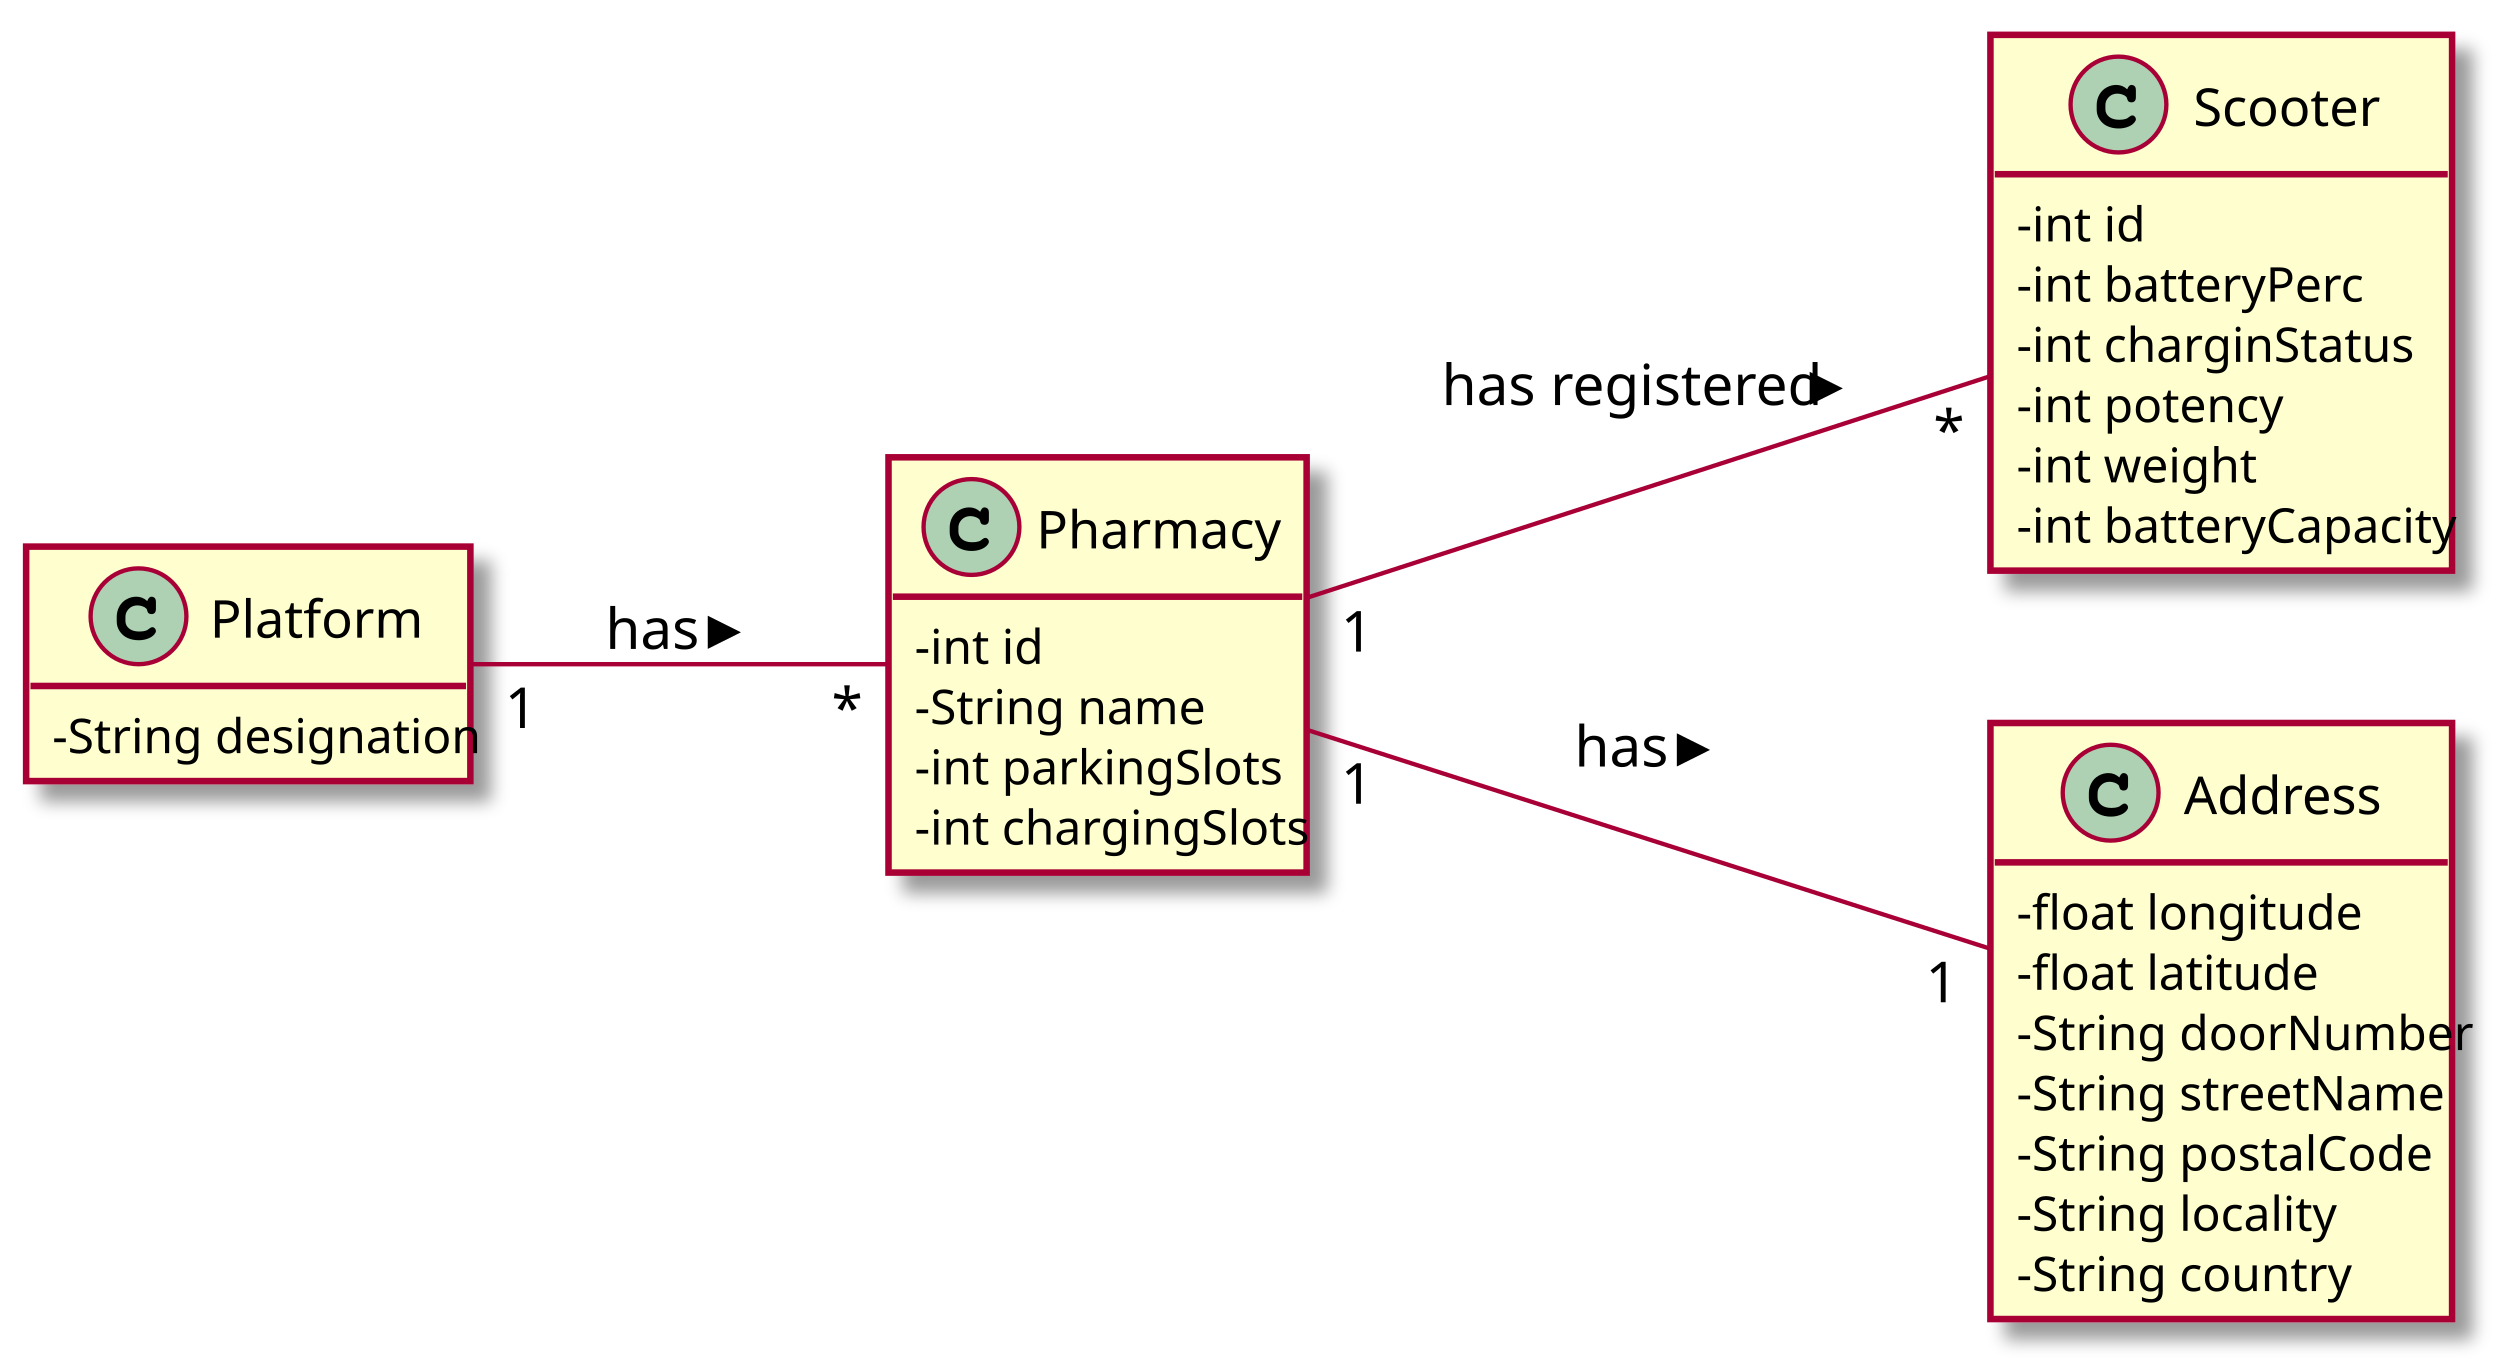
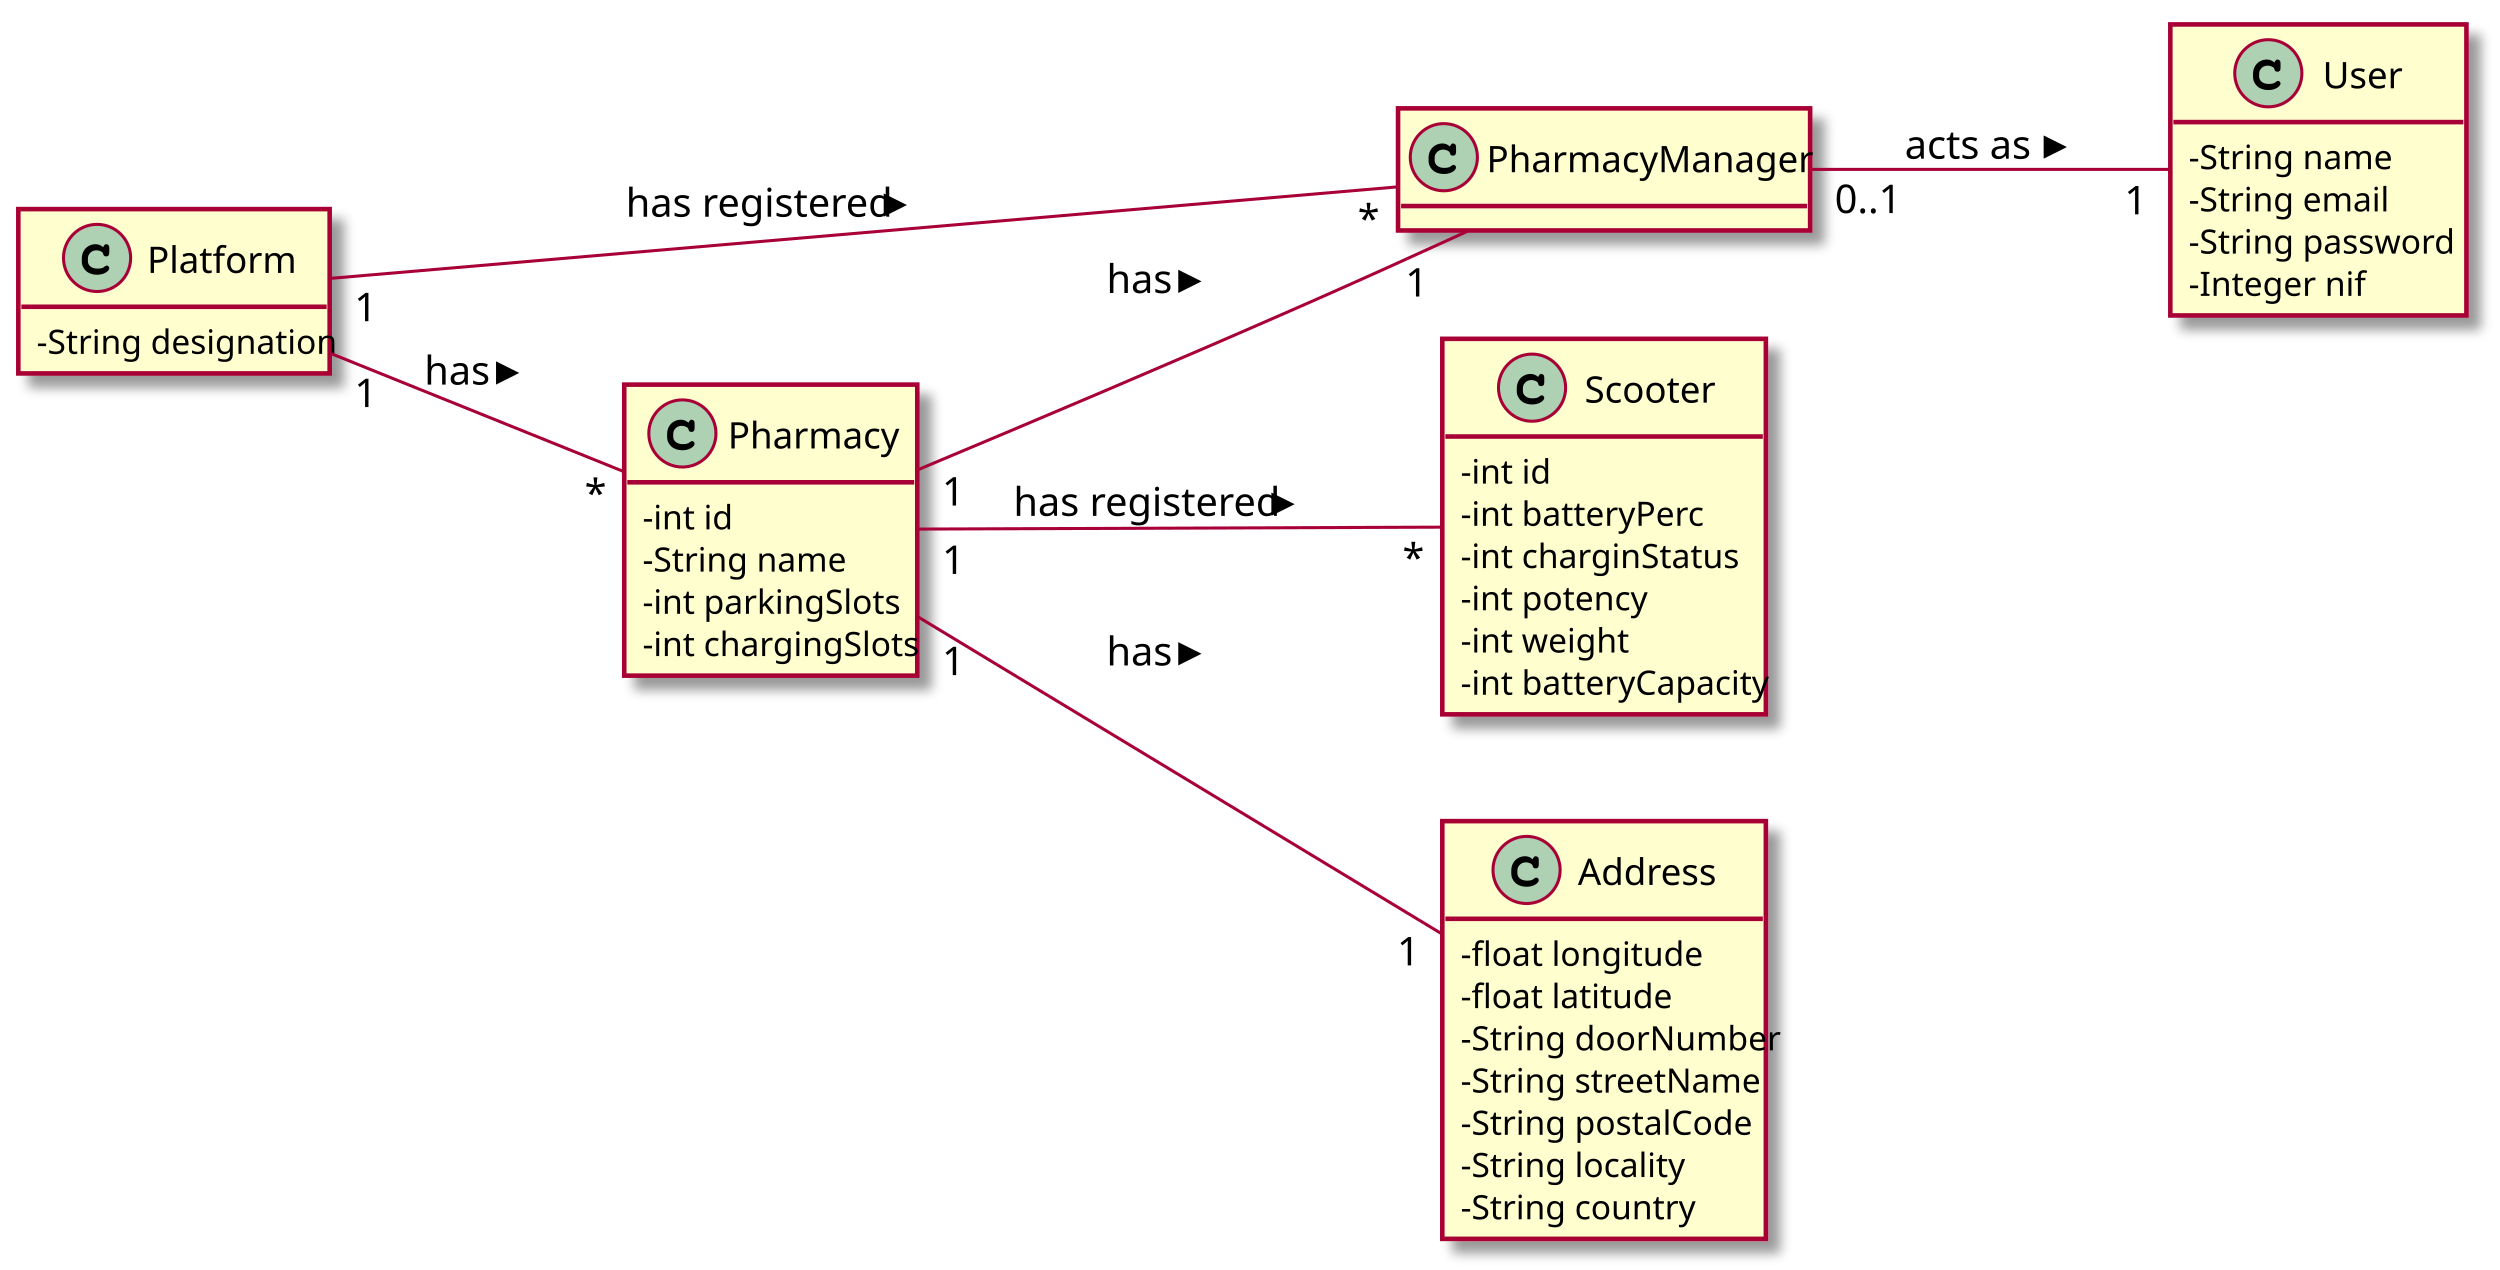
- <svg xmlns="http://www.w3.org/2000/svg" contentScriptType="application/ecmascript" contentStyleType="text/css" height="313px" preserveAspectRatio="none" style="width:574px;height:313px;" version="1.1" viewBox="0 0 574 313" width="574px" zoomAndPan="magnify">
+ <svg xmlns="http://www.w3.org/2000/svg" contentScriptType="application/ecmascript" contentStyleType="text/css" height="416px" preserveAspectRatio="none" style="width:819px;height:416px;" version="1.1" viewBox="0 0 819 416" width="819px" zoomAndPan="magnify">
  <defs>
-     <filter height="300%" id="f6oljwmbzo5jg" width="300%" x="-1" y="-1">
+     <filter height="300%" id="f65aclwyan1hz" width="300%" x="-1" y="-1">
      <feGaussianBlur result="blurOut" stdDeviation="2.0" />
      <feColorMatrix in="blurOut" result="blurOut2" type="matrix" values="0 0 0 0 0 0 0 0 0 0 0 0 0 0 0 0 0 0 .4 0" />
      <feOffset dx="4.0" dy="4.0" in="blurOut2" result="blurOut3" />
      <feBlend in="SourceGraphic" in2="blurOut3" mode="normal" />
    </filter>
  </defs>
  <g>
-     <rect fill="#FEFECE" filter="url(#f6oljwmbzo5jg)" height="53.836" id="Platform" style="stroke: #A80036; stroke-width: 1.5;" width="102" x="6" y="125.5" />
-     <ellipse cx="31.8" cy="141.5" fill="#ADD1B2" rx="11" ry="11" style="stroke: #A80036; stroke-width: 1.0;" />
-     <path d="M33.8,138 Q34.003,137.5 34.237,137.25 Q34.472,137 34.737,137 Q35.206,137 35.503,137.281 Q35.8,137.562 35.8,138.219 L35.8,139.781 Q35.8,140.438 35.519,140.719 Q35.237,141 34.8,141 Q34.409,141 34.159,140.828 Q33.909,140.656 33.8,140.203 Q33.753,139.891 33.581,139.719 Q33.269,139.391 32.706,139.203 Q32.144,139 31.581,139 Q30.878,139 30.284,139.281 Q29.706,139.562 29.253,140.188 Q28.8,140.812 28.8,141.672 L28.8,142.594 Q28.8,143.625 29.644,144.312 Q30.488,145 31.988,145 Q32.878,145 33.503,144.797 Q33.862,144.688 34.269,144.328 Q34.534,144.125 34.675,144.062 Q34.816,144 34.987,144 Q35.316,144 35.55,144.266 Q35.8,144.516 35.8,144.875 Q35.8,145.219 35.456,145.625 Q34.956,146.219 34.159,146.547 Q33.112,147 31.831,147 Q30.331,147 29.128,146.406 Q28.159,145.938 27.472,144.922 Q26.8,143.906 26.8,142.703 L26.8,141.609 Q26.8,140.359 27.394,139.266 Q28.003,138.172 29.05,137.594 Q30.113,137 31.3,137 Q32.019,137 32.644,137.25 Q33.269,137.5 33.8,138 Z " />
-     <text fill="#000000" font-family="sans-serif" font-size="12" lengthAdjust="spacingAndGlyphs" textLength="46" x="48.2" y="146.41">Platform</text>
-     <line style="stroke: #A80036; stroke-width: 1.5;" x1="7" x2="107" y1="157.5" y2="157.5" />
-     <text fill="#000000" font-family="sans-serif" font-size="11" lengthAdjust="spacingAndGlyphs" textLength="90" x="12" y="172.919">-String designation</text>
-     <rect fill="#FEFECE" filter="url(#f6oljwmbzo5jg)" height="95.344" id="Pharmacy" style="stroke: #A80036; stroke-width: 1.5;" width="96" x="204" y="105" />
-     <ellipse cx="223.05" cy="121" fill="#ADD1B2" rx="11" ry="11" style="stroke: #A80036; stroke-width: 1.0;" />
-     <path d="M225.05,117.5 Q225.253,117 225.488,116.75 Q225.722,116.5 225.988,116.5 Q226.456,116.5 226.753,116.781 Q227.05,117.062 227.05,117.719 L227.05,119.281 Q227.05,119.938 226.769,120.219 Q226.488,120.5 226.05,120.5 Q225.659,120.5 225.409,120.328 Q225.159,120.156 225.05,119.703 Q225.003,119.391 224.831,119.219 Q224.519,118.891 223.956,118.703 Q223.394,118.5 222.831,118.5 Q222.128,118.5 221.534,118.781 Q220.956,119.062 220.503,119.688 Q220.05,120.312 220.05,121.172 L220.05,122.094 Q220.05,123.125 220.894,123.812 Q221.738,124.5 223.238,124.5 Q224.128,124.5 224.753,124.297 Q225.113,124.188 225.519,123.828 Q225.784,123.625 225.925,123.562 Q226.066,123.5 226.238,123.5 Q226.566,123.5 226.8,123.766 Q227.05,124.016 227.05,124.375 Q227.05,124.719 226.706,125.125 Q226.206,125.719 225.409,126.047 Q224.363,126.5 223.081,126.5 Q221.581,126.5 220.378,125.906 Q219.409,125.438 218.722,124.422 Q218.05,123.406 218.05,122.203 L218.05,121.109 Q218.05,119.859 218.644,118.766 Q219.253,117.672 220.3,117.094 Q221.363,116.5 222.55,116.5 Q223.269,116.5 223.894,116.75 Q224.519,117 225.05,117.5 Z " />
-     <text fill="#000000" font-family="sans-serif" font-size="12" lengthAdjust="spacingAndGlyphs" textLength="55" x="237.95" y="125.91">Pharmacy</text>
-     <line style="stroke: #A80036; stroke-width: 1.5;" x1="205" x2="299" y1="137" y2="137" />
-     <text fill="#000000" font-family="sans-serif" font-size="11" lengthAdjust="spacingAndGlyphs" textLength="26" x="210" y="152.419">-int id</text>
-     <text fill="#000000" font-family="sans-serif" font-size="11" lengthAdjust="spacingAndGlyphs" textLength="61" x="210" y="166.255">-String name</text>
-     <text fill="#000000" font-family="sans-serif" font-size="11" lengthAdjust="spacingAndGlyphs" textLength="77" x="210" y="180.091">-int parkingSlots</text>
-     <text fill="#000000" font-family="sans-serif" font-size="11" lengthAdjust="spacingAndGlyphs" textLength="84" x="210" y="193.927">-int chargingSlots</text>
-     <rect fill="#FEFECE" filter="url(#f6oljwmbzo5jg)" height="123.016" id="Scooter" style="stroke: #A80036; stroke-width: 1.5;" width="106" x="457" y="8" />
-     <ellipse cx="486.4" cy="24" fill="#ADD1B2" rx="11" ry="11" style="stroke: #A80036; stroke-width: 1.0;" />
-     <path d="M488.4,20.5 Q488.603,20 488.837,19.75 Q489.072,19.5 489.337,19.5 Q489.806,19.5 490.103,19.781 Q490.4,20.062 490.4,20.719 L490.4,22.281 Q490.4,22.938 490.119,23.219 Q489.837,23.5 489.4,23.5 Q489.009,23.5 488.759,23.328 Q488.509,23.156 488.4,22.703 Q488.353,22.391 488.181,22.219 Q487.869,21.891 487.306,21.703 Q486.744,21.5 486.181,21.5 Q485.478,21.5 484.884,21.781 Q484.306,22.062 483.853,22.688 Q483.4,23.312 483.4,24.172 L483.4,25.094 Q483.4,26.125 484.244,26.812 Q485.087,27.5 486.587,27.5 Q487.478,27.5 488.103,27.297 Q488.462,27.188 488.869,26.828 Q489.134,26.625 489.275,26.562 Q489.416,26.5 489.587,26.5 Q489.916,26.5 490.15,26.766 Q490.4,27.016 490.4,27.375 Q490.4,27.719 490.056,28.125 Q489.556,28.719 488.759,29.047 Q487.712,29.5 486.431,29.5 Q484.931,29.5 483.728,28.906 Q482.759,28.438 482.072,27.422 Q481.4,26.406 481.4,25.203 L481.4,24.109 Q481.4,22.859 481.994,21.766 Q482.603,20.672 483.65,20.094 Q484.712,19.5 485.9,19.5 Q486.619,19.5 487.244,19.75 Q487.869,20 488.4,20.5 Z " />
-     <text fill="#000000" font-family="sans-serif" font-size="12" lengthAdjust="spacingAndGlyphs" textLength="42" x="503.6" y="28.91">Scooter</text>
-     <line style="stroke: #A80036; stroke-width: 1.5;" x1="458" x2="562" y1="40" y2="40" />
-     <text fill="#000000" font-family="sans-serif" font-size="11" lengthAdjust="spacingAndGlyphs" textLength="26" x="463" y="55.419">-int id</text>
-     <text fill="#000000" font-family="sans-serif" font-size="11" lengthAdjust="spacingAndGlyphs" textLength="74" x="463" y="69.255">-int batteryPerc</text>
-     <text fill="#000000" font-family="sans-serif" font-size="11" lengthAdjust="spacingAndGlyphs" textLength="85" x="463" y="83.091">-int charginStatus</text>
-     <text fill="#000000" font-family="sans-serif" font-size="11" lengthAdjust="spacingAndGlyphs" textLength="57" x="463" y="96.927">-int potency</text>
-     <text fill="#000000" font-family="sans-serif" font-size="11" lengthAdjust="spacingAndGlyphs" textLength="51" x="463" y="110.763">-int weight</text>
-     <text fill="#000000" font-family="sans-serif" font-size="11" lengthAdjust="spacingAndGlyphs" textLength="94" x="463" y="124.599">-int batteryCapacity</text>
-     <rect fill="#FEFECE" filter="url(#f6oljwmbzo5jg)" height="136.852" id="Address" style="stroke: #A80036; stroke-width: 1.5;" width="106" x="457" y="166" />
-     <ellipse cx="484.6" cy="182" fill="#ADD1B2" rx="11" ry="11" style="stroke: #A80036; stroke-width: 1.0;" />
-     <path d="M486.6,178.5 Q486.803,178 487.038,177.75 Q487.272,177.5 487.538,177.5 Q488.006,177.5 488.303,177.781 Q488.6,178.062 488.6,178.719 L488.6,180.281 Q488.6,180.938 488.319,181.219 Q488.038,181.5 487.6,181.5 Q487.209,181.5 486.959,181.328 Q486.709,181.156 486.6,180.703 Q486.553,180.391 486.381,180.219 Q486.069,179.891 485.506,179.703 Q484.944,179.5 484.381,179.5 Q483.678,179.5 483.084,179.781 Q482.506,180.062 482.053,180.688 Q481.6,181.312 481.6,182.172 L481.6,183.094 Q481.6,184.125 482.444,184.812 Q483.288,185.5 484.788,185.5 Q485.678,185.5 486.303,185.297 Q486.663,185.188 487.069,184.828 Q487.334,184.625 487.475,184.562 Q487.616,184.5 487.788,184.5 Q488.116,184.5 488.35,184.766 Q488.6,185.016 488.6,185.375 Q488.6,185.719 488.256,186.125 Q487.756,186.719 486.959,187.047 Q485.913,187.5 484.631,187.5 Q483.131,187.5 481.928,186.906 Q480.959,186.438 480.272,185.422 Q479.6,184.406 479.6,183.203 L479.6,182.109 Q479.6,180.859 480.194,179.766 Q480.803,178.672 481.85,178.094 Q482.913,177.5 484.1,177.5 Q484.819,177.5 485.444,177.75 Q486.069,178 486.6,178.5 Z " />
-     <text fill="#000000" font-family="sans-serif" font-size="12" lengthAdjust="spacingAndGlyphs" textLength="46" x="501.4" y="186.91">Address</text>
-     <line style="stroke: #A80036; stroke-width: 1.5;" x1="458" x2="562" y1="198" y2="198" />
-     <text fill="#000000" font-family="sans-serif" font-size="11" lengthAdjust="spacingAndGlyphs" textLength="71" x="463" y="213.419">-float longitude</text>
-     <text fill="#000000" font-family="sans-serif" font-size="11" lengthAdjust="spacingAndGlyphs" textLength="62" x="463" y="227.255">-float latitude</text>
-     <text fill="#000000" font-family="sans-serif" font-size="11" lengthAdjust="spacingAndGlyphs" textLength="94" x="463" y="241.091">-String doorNumber</text>
-     <text fill="#000000" font-family="sans-serif" font-size="11" lengthAdjust="spacingAndGlyphs" textLength="90" x="463" y="254.927">-String streetName</text>
-     <text fill="#000000" font-family="sans-serif" font-size="11" lengthAdjust="spacingAndGlyphs" textLength="89" x="463" y="268.763">-String postalCode</text>
-     <text fill="#000000" font-family="sans-serif" font-size="11" lengthAdjust="spacingAndGlyphs" textLength="68" x="463" y="282.599">-String locality</text>
-     <text fill="#000000" font-family="sans-serif" font-size="11" lengthAdjust="spacingAndGlyphs" textLength="72" x="463" y="296.435">-String country</text>
-     <path d="M108.205,152.5 C137.691,152.5 174.734,152.5 203.702,152.5 " fill="none" id="Platform-Pharmacy" style="stroke: #A80036; stroke-width: 1.0;" />
-     <text fill="#000000" font-family="sans-serif" font-size="13" lengthAdjust="spacingAndGlyphs" textLength="21" x="139" y="148.995">has</text>
-     <polygon fill="#000000" points="163,142.176,169,145.176,163,148.176,163,142.176" style="stroke: #000000; stroke-width: 1.0;" />
-     <text fill="#000000" font-family="sans-serif" font-size="13" lengthAdjust="spacingAndGlyphs" textLength="7" x="115.898" y="167.156">1</text>
-     <text fill="#000000" font-family="sans-serif" font-size="13" lengthAdjust="spacingAndGlyphs" textLength="5" x="190.924" y="167.221">*</text>
-     <path d="M300.253,137.18 C344.606,122.8 410.821,101.332 456.735,86.445 " fill="none" id="Pharmacy-Scooter" style="stroke: #A80036; stroke-width: 1.0;" />
-     <text fill="#000000" font-family="sans-serif" font-size="13" lengthAdjust="spacingAndGlyphs" textLength="82" x="331" y="92.995">has registered</text>
-     <polygon fill="#000000" points="416,86.176,422,89.176,416,92.176,416,86.176" style="stroke: #000000; stroke-width: 1.0;" />
-     <text fill="#000000" font-family="sans-serif" font-size="13" lengthAdjust="spacingAndGlyphs" textLength="7" x="307.854" y="149.601">1</text>
-     <text fill="#000000" font-family="sans-serif" font-size="13" lengthAdjust="spacingAndGlyphs" textLength="5" x="443.893" y="103.472">*</text>
-     <path d="M300.253,167.636 C344.606,181.842 410.821,203.052 456.735,217.759 " fill="none" id="Pharmacy-Address" style="stroke: #A80036; stroke-width: 1.0;" />
-     <text fill="#000000" font-family="sans-serif" font-size="13" lengthAdjust="spacingAndGlyphs" textLength="21" x="361.5" y="175.995">has</text>
-     <polygon fill="#000000" points="385.5,169.176,391.5,172.176,385.5,175.176,385.5,169.176" style="stroke: #000000; stroke-width: 1.0;" />
-     <text fill="#000000" font-family="sans-serif" font-size="13" lengthAdjust="spacingAndGlyphs" textLength="7" x="307.854" y="184.53">1</text>
-     <text fill="#000000" font-family="sans-serif" font-size="13" lengthAdjust="spacingAndGlyphs" textLength="7" x="442.107" y="230.113">1</text>
+     <rect fill="#FEFECE" filter="url(#f65aclwyan1hz)" height="53.836" id="Platform" style="stroke: #A80036; stroke-width: 1.5;" width="102" x="6" y="68.5" />
+     <ellipse cx="31.8" cy="84.5" fill="#ADD1B2" rx="11" ry="11" style="stroke: #A80036; stroke-width: 1.0;" />
+     <path d="M33.8,81 Q34.003,80.5 34.237,80.25 Q34.472,80 34.737,80 Q35.206,80 35.503,80.281 Q35.8,80.562 35.8,81.219 L35.8,82.781 Q35.8,83.438 35.519,83.719 Q35.237,84 34.8,84 Q34.409,84 34.159,83.828 Q33.909,83.656 33.8,83.203 Q33.753,82.891 33.581,82.719 Q33.269,82.391 32.706,82.203 Q32.144,82 31.581,82 Q30.878,82 30.284,82.281 Q29.706,82.562 29.253,83.188 Q28.8,83.812 28.8,84.672 L28.8,85.594 Q28.8,86.625 29.644,87.312 Q30.488,88 31.988,88 Q32.878,88 33.503,87.797 Q33.862,87.688 34.269,87.328 Q34.534,87.125 34.675,87.062 Q34.816,87 34.987,87 Q35.316,87 35.55,87.266 Q35.8,87.516 35.8,87.875 Q35.8,88.219 35.456,88.625 Q34.956,89.219 34.159,89.547 Q33.112,90 31.831,90 Q30.331,90 29.128,89.406 Q28.159,88.938 27.472,87.922 Q26.8,86.906 26.8,85.703 L26.8,84.609 Q26.8,83.359 27.394,82.266 Q28.003,81.172 29.05,80.594 Q30.113,80 31.3,80 Q32.019,80 32.644,80.25 Q33.269,80.5 33.8,81 Z " />
+     <text fill="#000000" font-family="sans-serif" font-size="12" lengthAdjust="spacingAndGlyphs" textLength="46" x="48.2" y="89.41">Platform</text>
+     <line style="stroke: #A80036; stroke-width: 1.5;" x1="7" x2="107" y1="100.5" y2="100.5" />
+     <text fill="#000000" font-family="sans-serif" font-size="11" lengthAdjust="spacingAndGlyphs" textLength="90" x="12" y="115.919">-String designation</text>
+     <rect fill="#FEFECE" filter="url(#f65aclwyan1hz)" height="95.344" id="Pharmacy" style="stroke: #A80036; stroke-width: 1.5;" width="96" x="204.5" y="126" />
+     <ellipse cx="223.55" cy="142" fill="#ADD1B2" rx="11" ry="11" style="stroke: #A80036; stroke-width: 1.0;" />
+     <path d="M225.55,138.5 Q225.753,138 225.988,137.75 Q226.222,137.5 226.488,137.5 Q226.956,137.5 227.253,137.781 Q227.55,138.062 227.55,138.719 L227.55,140.281 Q227.55,140.938 227.269,141.219 Q226.988,141.5 226.55,141.5 Q226.159,141.5 225.909,141.328 Q225.659,141.156 225.55,140.703 Q225.503,140.391 225.331,140.219 Q225.019,139.891 224.456,139.703 Q223.894,139.5 223.331,139.5 Q222.628,139.5 222.034,139.781 Q221.456,140.062 221.003,140.688 Q220.55,141.312 220.55,142.172 L220.55,143.094 Q220.55,144.125 221.394,144.812 Q222.238,145.5 223.738,145.5 Q224.628,145.5 225.253,145.297 Q225.613,145.188 226.019,144.828 Q226.284,144.625 226.425,144.562 Q226.566,144.5 226.738,144.5 Q227.066,144.5 227.3,144.766 Q227.55,145.016 227.55,145.375 Q227.55,145.719 227.206,146.125 Q226.706,146.719 225.909,147.047 Q224.863,147.5 223.581,147.5 Q222.081,147.5 220.878,146.906 Q219.909,146.438 219.222,145.422 Q218.55,144.406 218.55,143.203 L218.55,142.109 Q218.55,140.859 219.144,139.766 Q219.753,138.672 220.8,138.094 Q221.863,137.5 223.05,137.5 Q223.769,137.5 224.394,137.75 Q225.019,138 225.55,138.5 Z " />
+     <text fill="#000000" font-family="sans-serif" font-size="12" lengthAdjust="spacingAndGlyphs" textLength="55" x="238.45" y="146.91">Pharmacy</text>
+     <line style="stroke: #A80036; stroke-width: 1.5;" x1="205.5" x2="299.5" y1="158" y2="158" />
+     <text fill="#000000" font-family="sans-serif" font-size="11" lengthAdjust="spacingAndGlyphs" textLength="26" x="210.5" y="173.419">-int id</text>
+     <text fill="#000000" font-family="sans-serif" font-size="11" lengthAdjust="spacingAndGlyphs" textLength="61" x="210.5" y="187.255">-String name</text>
+     <text fill="#000000" font-family="sans-serif" font-size="11" lengthAdjust="spacingAndGlyphs" textLength="77" x="210.5" y="201.091">-int parkingSlots</text>
+     <text fill="#000000" font-family="sans-serif" font-size="11" lengthAdjust="spacingAndGlyphs" textLength="84" x="210.5" y="214.927">-int chargingSlots</text>
+     <rect fill="#FEFECE" filter="url(#f65aclwyan1hz)" height="95.344" id="User" style="stroke: #A80036; stroke-width: 1.5;" width="97" x="711" y="8" />
+     <ellipse cx="743.1" cy="24" fill="#ADD1B2" rx="11" ry="11" style="stroke: #A80036; stroke-width: 1.0;" />
+     <path d="M745.1,20.5 Q745.303,20 745.538,19.75 Q745.772,19.5 746.038,19.5 Q746.506,19.5 746.803,19.781 Q747.1,20.062 747.1,20.719 L747.1,22.281 Q747.1,22.938 746.819,23.219 Q746.538,23.5 746.1,23.5 Q745.709,23.5 745.459,23.328 Q745.209,23.156 745.1,22.703 Q745.053,22.391 744.881,22.219 Q744.569,21.891 744.006,21.703 Q743.444,21.5 742.881,21.5 Q742.178,21.5 741.584,21.781 Q741.006,22.062 740.553,22.688 Q740.1,23.312 740.1,24.172 L740.1,25.094 Q740.1,26.125 740.944,26.812 Q741.788,27.5 743.288,27.5 Q744.178,27.5 744.803,27.297 Q745.163,27.188 745.569,26.828 Q745.834,26.625 745.975,26.562 Q746.116,26.5 746.288,26.5 Q746.616,26.5 746.85,26.766 Q747.1,27.016 747.1,27.375 Q747.1,27.719 746.756,28.125 Q746.256,28.719 745.459,29.047 Q744.413,29.5 743.131,29.5 Q741.631,29.5 740.428,28.906 Q739.459,28.438 738.772,27.422 Q738.1,26.406 738.1,25.203 L738.1,24.109 Q738.1,22.859 738.694,21.766 Q739.303,20.672 740.35,20.094 Q741.413,19.5 742.6,19.5 Q743.319,19.5 743.944,19.75 Q744.569,20 745.1,20.5 Z " />
+     <text fill="#000000" font-family="sans-serif" font-size="12" lengthAdjust="spacingAndGlyphs" textLength="27" x="760.9" y="28.91">User</text>
+     <line style="stroke: #A80036; stroke-width: 1.5;" x1="712" x2="807" y1="40" y2="40" />
+     <text fill="#000000" font-family="sans-serif" font-size="11" lengthAdjust="spacingAndGlyphs" textLength="61" x="717" y="55.419">-String name</text>
+     <text fill="#000000" font-family="sans-serif" font-size="11" lengthAdjust="spacingAndGlyphs" textLength="59" x="717" y="69.255">-String email</text>
+     <text fill="#000000" font-family="sans-serif" font-size="11" lengthAdjust="spacingAndGlyphs" textLength="85" x="717" y="83.091">-String password</text>
+     <text fill="#000000" font-family="sans-serif" font-size="11" lengthAdjust="spacingAndGlyphs" textLength="52" x="717" y="96.927">-Integer nif</text>
+     <rect fill="#FEFECE" filter="url(#f65aclwyan1hz)" height="40" id="PharmacyManager" style="stroke: #A80036; stroke-width: 1.5;" width="135" x="458" y="35.5" />
+     <ellipse cx="473" cy="51.5" fill="#ADD1B2" rx="11" ry="11" style="stroke: #A80036; stroke-width: 1.0;" />
+     <path d="M475,48 Q475.203,47.5 475.438,47.25 Q475.672,47 475.938,47 Q476.406,47 476.703,47.281 Q477,47.562 477,48.219 L477,49.781 Q477,50.438 476.719,50.719 Q476.438,51 476,51 Q475.609,51 475.359,50.828 Q475.109,50.656 475,50.203 Q474.953,49.891 474.781,49.719 Q474.469,49.391 473.906,49.203 Q473.344,49 472.781,49 Q472.078,49 471.484,49.281 Q470.906,49.562 470.453,50.188 Q470,50.812 470,51.672 L470,52.594 Q470,53.625 470.844,54.312 Q471.688,55 473.188,55 Q474.078,55 474.703,54.797 Q475.062,54.688 475.469,54.328 Q475.734,54.125 475.875,54.062 Q476.016,54 476.188,54 Q476.516,54 476.75,54.266 Q477,54.516 477,54.875 Q477,55.219 476.656,55.625 Q476.156,56.219 475.359,56.547 Q474.312,57 473.031,57 Q471.531,57 470.328,56.406 Q469.359,55.938 468.672,54.922 Q468,53.906 468,52.703 L468,51.609 Q468,50.359 468.594,49.266 Q469.203,48.172 470.25,47.594 Q471.312,47 472.5,47 Q473.219,47 473.844,47.25 Q474.469,47.5 475,48 Z " />
+     <text fill="#000000" font-family="sans-serif" font-size="12" lengthAdjust="spacingAndGlyphs" textLength="103" x="487" y="56.41">PharmacyManager</text>
+     <line style="stroke: #A80036; stroke-width: 1.5;" x1="459" x2="592" y1="67.5" y2="67.5" />
+     <rect fill="#FEFECE" filter="url(#f65aclwyan1hz)" height="123.016" id="Scooter" style="stroke: #A80036; stroke-width: 1.5;" width="106" x="472.5" y="111" />
+     <ellipse cx="501.9" cy="127" fill="#ADD1B2" rx="11" ry="11" style="stroke: #A80036; stroke-width: 1.0;" />
+     <path d="M503.9,123.5 Q504.103,123 504.337,122.75 Q504.572,122.5 504.837,122.5 Q505.306,122.5 505.603,122.781 Q505.9,123.062 505.9,123.719 L505.9,125.281 Q505.9,125.938 505.619,126.219 Q505.337,126.5 504.9,126.5 Q504.509,126.5 504.259,126.328 Q504.009,126.156 503.9,125.703 Q503.853,125.391 503.681,125.219 Q503.369,124.891 502.806,124.703 Q502.244,124.5 501.681,124.5 Q500.978,124.5 500.384,124.781 Q499.806,125.062 499.353,125.688 Q498.9,126.312 498.9,127.172 L498.9,128.094 Q498.9,129.125 499.744,129.812 Q500.587,130.5 502.087,130.5 Q502.978,130.5 503.603,130.297 Q503.962,130.188 504.369,129.828 Q504.634,129.625 504.775,129.562 Q504.916,129.5 505.087,129.5 Q505.416,129.5 505.65,129.766 Q505.9,130.016 505.9,130.375 Q505.9,130.719 505.556,131.125 Q505.056,131.719 504.259,132.047 Q503.212,132.5 501.931,132.5 Q500.431,132.5 499.228,131.906 Q498.259,131.438 497.572,130.422 Q496.9,129.406 496.9,128.203 L496.9,127.109 Q496.9,125.859 497.494,124.766 Q498.103,123.672 499.15,123.094 Q500.212,122.5 501.4,122.5 Q502.119,122.5 502.744,122.75 Q503.369,123 503.9,123.5 Z " />
+     <text fill="#000000" font-family="sans-serif" font-size="12" lengthAdjust="spacingAndGlyphs" textLength="42" x="519.1" y="131.91">Scooter</text>
+     <line style="stroke: #A80036; stroke-width: 1.5;" x1="473.5" x2="577.5" y1="143" y2="143" />
+     <text fill="#000000" font-family="sans-serif" font-size="11" lengthAdjust="spacingAndGlyphs" textLength="26" x="478.5" y="158.419">-int id</text>
+     <text fill="#000000" font-family="sans-serif" font-size="11" lengthAdjust="spacingAndGlyphs" textLength="74" x="478.5" y="172.255">-int batteryPerc</text>
+     <text fill="#000000" font-family="sans-serif" font-size="11" lengthAdjust="spacingAndGlyphs" textLength="85" x="478.5" y="186.091">-int charginStatus</text>
+     <text fill="#000000" font-family="sans-serif" font-size="11" lengthAdjust="spacingAndGlyphs" textLength="57" x="478.5" y="199.927">-int potency</text>
+     <text fill="#000000" font-family="sans-serif" font-size="11" lengthAdjust="spacingAndGlyphs" textLength="51" x="478.5" y="213.763">-int weight</text>
+     <text fill="#000000" font-family="sans-serif" font-size="11" lengthAdjust="spacingAndGlyphs" textLength="94" x="478.5" y="227.599">-int batteryCapacity</text>
+     <rect fill="#FEFECE" filter="url(#f65aclwyan1hz)" height="136.852" id="Address" style="stroke: #A80036; stroke-width: 1.5;" width="106" x="472.5" y="269" />
+     <ellipse cx="500.1" cy="285" fill="#ADD1B2" rx="11" ry="11" style="stroke: #A80036; stroke-width: 1.0;" />
+     <path d="M502.1,281.5 Q502.303,281 502.538,280.75 Q502.772,280.5 503.038,280.5 Q503.506,280.5 503.803,280.781 Q504.1,281.062 504.1,281.719 L504.1,283.281 Q504.1,283.938 503.819,284.219 Q503.538,284.5 503.1,284.5 Q502.709,284.5 502.459,284.328 Q502.209,284.156 502.1,283.703 Q502.053,283.391 501.881,283.219 Q501.569,282.891 501.006,282.703 Q500.444,282.5 499.881,282.5 Q499.178,282.5 498.584,282.781 Q498.006,283.062 497.553,283.688 Q497.1,284.312 497.1,285.172 L497.1,286.094 Q497.1,287.125 497.944,287.812 Q498.788,288.5 500.288,288.5 Q501.178,288.5 501.803,288.297 Q502.163,288.188 502.569,287.828 Q502.834,287.625 502.975,287.562 Q503.116,287.5 503.288,287.5 Q503.616,287.5 503.85,287.766 Q504.1,288.016 504.1,288.375 Q504.1,288.719 503.756,289.125 Q503.256,289.719 502.459,290.047 Q501.413,290.5 500.131,290.5 Q498.631,290.5 497.428,289.906 Q496.459,289.438 495.772,288.422 Q495.1,287.406 495.1,286.203 L495.1,285.109 Q495.1,283.859 495.694,282.766 Q496.303,281.672 497.35,281.094 Q498.413,280.5 499.6,280.5 Q500.319,280.5 500.944,280.75 Q501.569,281 502.1,281.5 Z " />
+     <text fill="#000000" font-family="sans-serif" font-size="12" lengthAdjust="spacingAndGlyphs" textLength="46" x="516.9" y="289.91">Address</text>
+     <line style="stroke: #A80036; stroke-width: 1.5;" x1="473.5" x2="577.5" y1="301" y2="301" />
+     <text fill="#000000" font-family="sans-serif" font-size="11" lengthAdjust="spacingAndGlyphs" textLength="71" x="478.5" y="316.419">-float longitude</text>
+     <text fill="#000000" font-family="sans-serif" font-size="11" lengthAdjust="spacingAndGlyphs" textLength="62" x="478.5" y="330.255">-float latitude</text>
+     <text fill="#000000" font-family="sans-serif" font-size="11" lengthAdjust="spacingAndGlyphs" textLength="94" x="478.5" y="344.091">-String doorNumber</text>
+     <text fill="#000000" font-family="sans-serif" font-size="11" lengthAdjust="spacingAndGlyphs" textLength="90" x="478.5" y="357.927">-String streetName</text>
+     <text fill="#000000" font-family="sans-serif" font-size="11" lengthAdjust="spacingAndGlyphs" textLength="89" x="478.5" y="371.763">-String postalCode</text>
+     <text fill="#000000" font-family="sans-serif" font-size="11" lengthAdjust="spacingAndGlyphs" textLength="68" x="478.5" y="385.599">-String locality</text>
+     <text fill="#000000" font-family="sans-serif" font-size="11" lengthAdjust="spacingAndGlyphs" textLength="72" x="478.5" y="399.435">-String country</text>
+     <path d="M108.083,115.688 C137.757,127.65 175.134,142.717 204.29,154.47 " fill="none" id="Platform-Pharmacy" style="stroke: #A80036; stroke-width: 1.0;" />
+     <text fill="#000000" font-family="sans-serif" font-size="13" lengthAdjust="spacingAndGlyphs" textLength="21" x="139" y="125.995">has</text>
+     <polygon fill="#000000" points="163,119.176,169,122.176,163,125.176,163,119.176" style="stroke: #000000; stroke-width: 1.0;" />
+     <text fill="#000000" font-family="sans-serif" font-size="13" lengthAdjust="spacingAndGlyphs" textLength="7" x="116.1" y="133.361">1</text>
+     <text fill="#000000" font-family="sans-serif" font-size="13" lengthAdjust="spacingAndGlyphs" textLength="5" x="191.525" y="166.277">*</text>
+     <path d="M108.367,91.181 C192.947,83.929 363.505,69.304 457.888,61.212 " fill="none" id="Platform-PharmacyManager" style="stroke: #A80036; stroke-width: 1.0;" />
+     <text fill="#000000" font-family="sans-serif" font-size="13" lengthAdjust="spacingAndGlyphs" textLength="82" x="205" y="70.995">has registered</text>
+     <polygon fill="#000000" points="290,64.176,296,67.176,290,70.176,290,64.176" style="stroke: #000000; stroke-width: 1.0;" />
+     <text fill="#000000" font-family="sans-serif" font-size="13" lengthAdjust="spacingAndGlyphs" textLength="7" x="116.083" y="105.23">1</text>
+     <text fill="#000000" font-family="sans-serif" font-size="13" lengthAdjust="spacingAndGlyphs" textLength="5" x="444.781" y="76.313">*</text>
+     <path d="M593.293,55.5 C630.908,55.5 676.997,55.5 710.928,55.5 " fill="none" id="PharmacyManager-User" style="stroke: #A80036; stroke-width: 1.0;" />
+     <text fill="#000000" font-family="sans-serif" font-size="13" lengthAdjust="spacingAndGlyphs" textLength="43" x="624" y="51.995">acts as</text>
+     <polygon fill="#000000" points="670,45.176,676,48.176,670,51.176,670,45.176" style="stroke: #000000; stroke-width: 1.0;" />
+     <text fill="#000000" font-family="sans-serif" font-size="13" lengthAdjust="spacingAndGlyphs" textLength="22" x="601.049" y="69.8">0..1</text>
+     <text fill="#000000" font-family="sans-serif" font-size="13" lengthAdjust="spacingAndGlyphs" textLength="7" x="695.955" y="70.221">1</text>
+     <path d="M300.676,153.895 C335.871,139.172 385.078,118.382 428,99.5 C445.36,91.863 464.372,83.249 480.896,75.68 " fill="none" id="Pharmacy-PharmacyManager" style="stroke: #A80036; stroke-width: 1.0;" />
+     <text fill="#000000" font-family="sans-serif" font-size="13" lengthAdjust="spacingAndGlyphs" textLength="21" x="362.5" y="95.995">has</text>
+     <polygon fill="#000000" points="386.5,89.176,392.5,92.176,386.5,95.176,386.5,89.176" style="stroke: #000000; stroke-width: 1.0;" />
+     <text fill="#000000" font-family="sans-serif" font-size="13" lengthAdjust="spacingAndGlyphs" textLength="7" x="308.589" y="165.614">1</text>
+     <text fill="#000000" font-family="sans-serif" font-size="13" lengthAdjust="spacingAndGlyphs" textLength="7" x="460.367" y="97.15">1</text>
+     <path d="M300.705,173.326 C348.625,173.149 422.642,172.876 472.289,172.693 " fill="none" id="Pharmacy-Scooter" style="stroke: #A80036; stroke-width: 1.0;" />
+     <text fill="#000000" font-family="sans-serif" font-size="13" lengthAdjust="spacingAndGlyphs" textLength="82" x="332" y="168.995">has registered</text>
+     <polygon fill="#000000" points="417,162.176,423,165.176,417,168.176,417,162.176" style="stroke: #000000; stroke-width: 1.0;" />
+     <text fill="#000000" font-family="sans-serif" font-size="13" lengthAdjust="spacingAndGlyphs" textLength="7" x="308.622" y="188.02">1</text>
+     <text fill="#000000" font-family="sans-serif" font-size="13" lengthAdjust="spacingAndGlyphs" textLength="5" x="459.455" y="187.364">*</text>
+     <path d="M300.705,202.067 C348.625,231.066 422.642,275.859 472.289,305.903 " fill="none" id="Pharmacy-Address" style="stroke: #A80036; stroke-width: 1.0;" />
+     <text fill="#000000" font-family="sans-serif" font-size="13" lengthAdjust="spacingAndGlyphs" textLength="21" x="362.5" y="217.995">has</text>
+     <polygon fill="#000000" points="386.5,211.176,392.5,214.176,386.5,217.176,386.5,211.176" style="stroke: #000000; stroke-width: 1.0;" />
+     <text fill="#000000" font-family="sans-serif" font-size="13" lengthAdjust="spacingAndGlyphs" textLength="7" x="308.622" y="221.162">1</text>
+     <text fill="#000000" font-family="sans-serif" font-size="13" lengthAdjust="spacingAndGlyphs" textLength="7" x="457.668" y="316.261">1</text>
  </g>
</svg>
